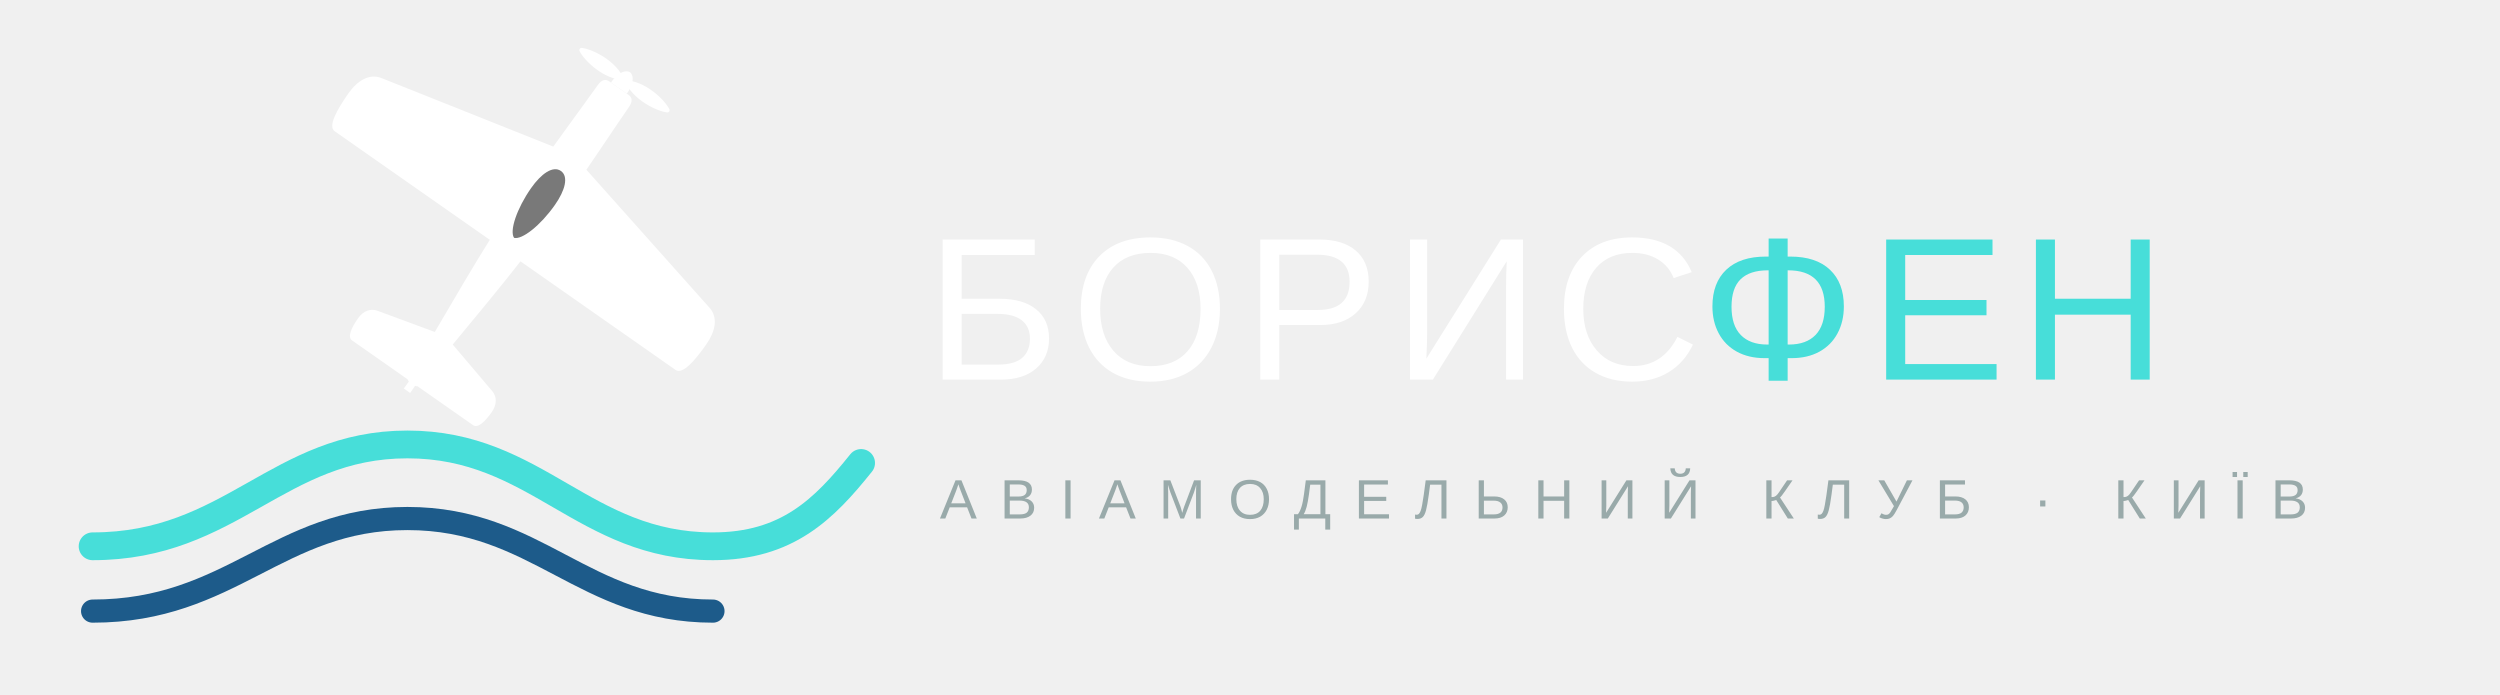
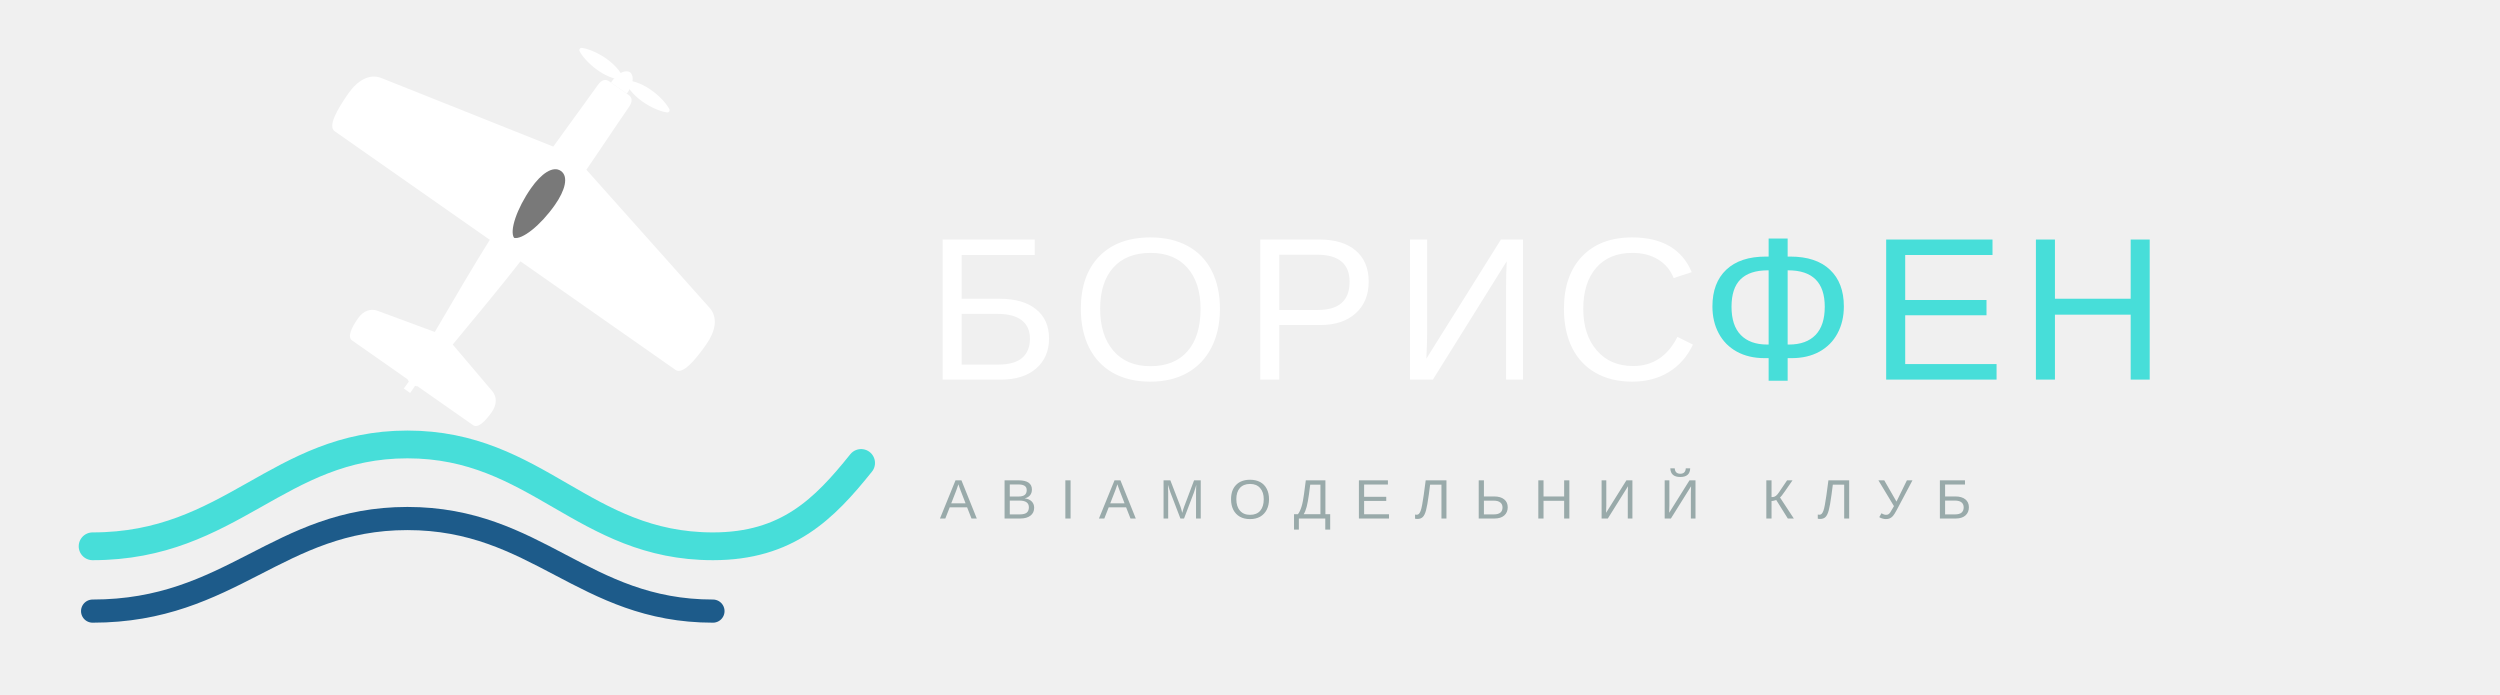
<svg xmlns="http://www.w3.org/2000/svg" viewBox="0 0 540 150" role="img" aria-label="Борисфен, авіамодельний клуб, Київ">
  <defs>
    <g id="plane">
      <path d="M 0,-95 C 9,-101 23,-98.5 27.5,-96 C 28.3,-95.5 28.3,-94.5 27.5,-94 C 23,-91.5 9,-89 0,-95 Z M 0,-95 C -9,-101 -23,-98.5 -27.5,-96 C -28.3,-95.5 -28.3,-94.5 -27.5,-94 C -23,-91.5 -9,-89 0,-95 Z" />
      <path d="M 0,-100 C 3.5,-99.5 5,-95 5,-90 L -5,-90 C -5,-95 -3.5,-99.5 0,-100 Z" />
      <path d="M -6,-90 L 6,-90 C 8.4,-90 9.8,-88.5 9.8,-85 C 9.9,-70 10.5,-50 10.5,-30 L 10.5,-15 C 10.5,15 6,60 3.5,94 C 3.5,96.5 -3.5,96.5 -3.5,94 C -6,60 -10.5,15 -10.5,-15 L -10.5,-30 C -10.5,-50 -9.9,-70 -9.8,-85 C -9.8,-88.5 -8.4,-90 -6,-90 Z" />
      <path d="M 10.5,-46 L 103,-24.2 C 109.5,-22.7 112.4,-16 112.4,-8 C 112.4,2 111.5,12 107,12 L -107,12 C -111.5,12 -112.4,2 -112.4,-8 C -112.4,-16 -109.5,-22.7 -103,-24.2 L -10.5,-46 Z" />
      <path d="M 5.5,67 L 36,75 C 39.5,75.9 42,79 42,84 C 42,90 41,95 38,95 L -38,95 C -41,95 -42,90 -42,84 C -42,79 -39.5,75.9 -36,75 L -5.5,67 Z" />
      <path d="M -1.2,28 L 1.2,28 L 2,100 L -2,100 Z" />
    </g>
    <g id="canopy">
      <path d="M 0,-38 C 5,-38 7.5,-31 7.5,-22 C 7.5,-9 4,2.5 0,4 C -4,2.5 -7.5,-9 -7.5,-22 C -7.5,-31 -5,-38 0,-38 Z" />
    </g>
  </defs>
  <path d="M20 118 C50 118 60 96 88 96 C116 96 126 118 154 118 C170 118 178 110 186 100" fill="none" stroke="#47ded9" stroke-width="6" stroke-linecap="round" />
  <path d="M20 132 C50 132 60 112 88 112 C116 112 126 132 154 132" fill="none" stroke="#1d5b8a" stroke-width="5" stroke-linecap="round" />
  <g transform="translate(112 50) rotate(35) scale(0.42)" color="#ffffff">
    <use href="#plane" fill="#ffffff" />
    <use href="#canopy" fill="#0b0b0b" opacity="0.55" />
  </g>
  <text x="200" y="82" font-family="Ubuntu, 'Segoe UI', Arial, sans-serif" font-weight="300" font-size="44" letter-spacing="3" fill="#ffffff">БОРИС<tspan fill="#47ded9">ФЕН</tspan>
  </text>
-   <text x="203" y="112" font-family="Ubuntu, 'Segoe UI', Arial, sans-serif" font-weight="400" font-size="12" letter-spacing="5" fill="#9aa">АВІАМОДЕЛЬНИЙ КЛУБ · КИЇВ</text>
+   <text x="203" y="112" font-family="Ubuntu, 'Segoe UI', Arial, sans-serif" font-weight="400" font-size="12" letter-spacing="5" fill="#9aa">АВІАМОДЕЛЬНИЙ КЛУБ</text>
</svg>
